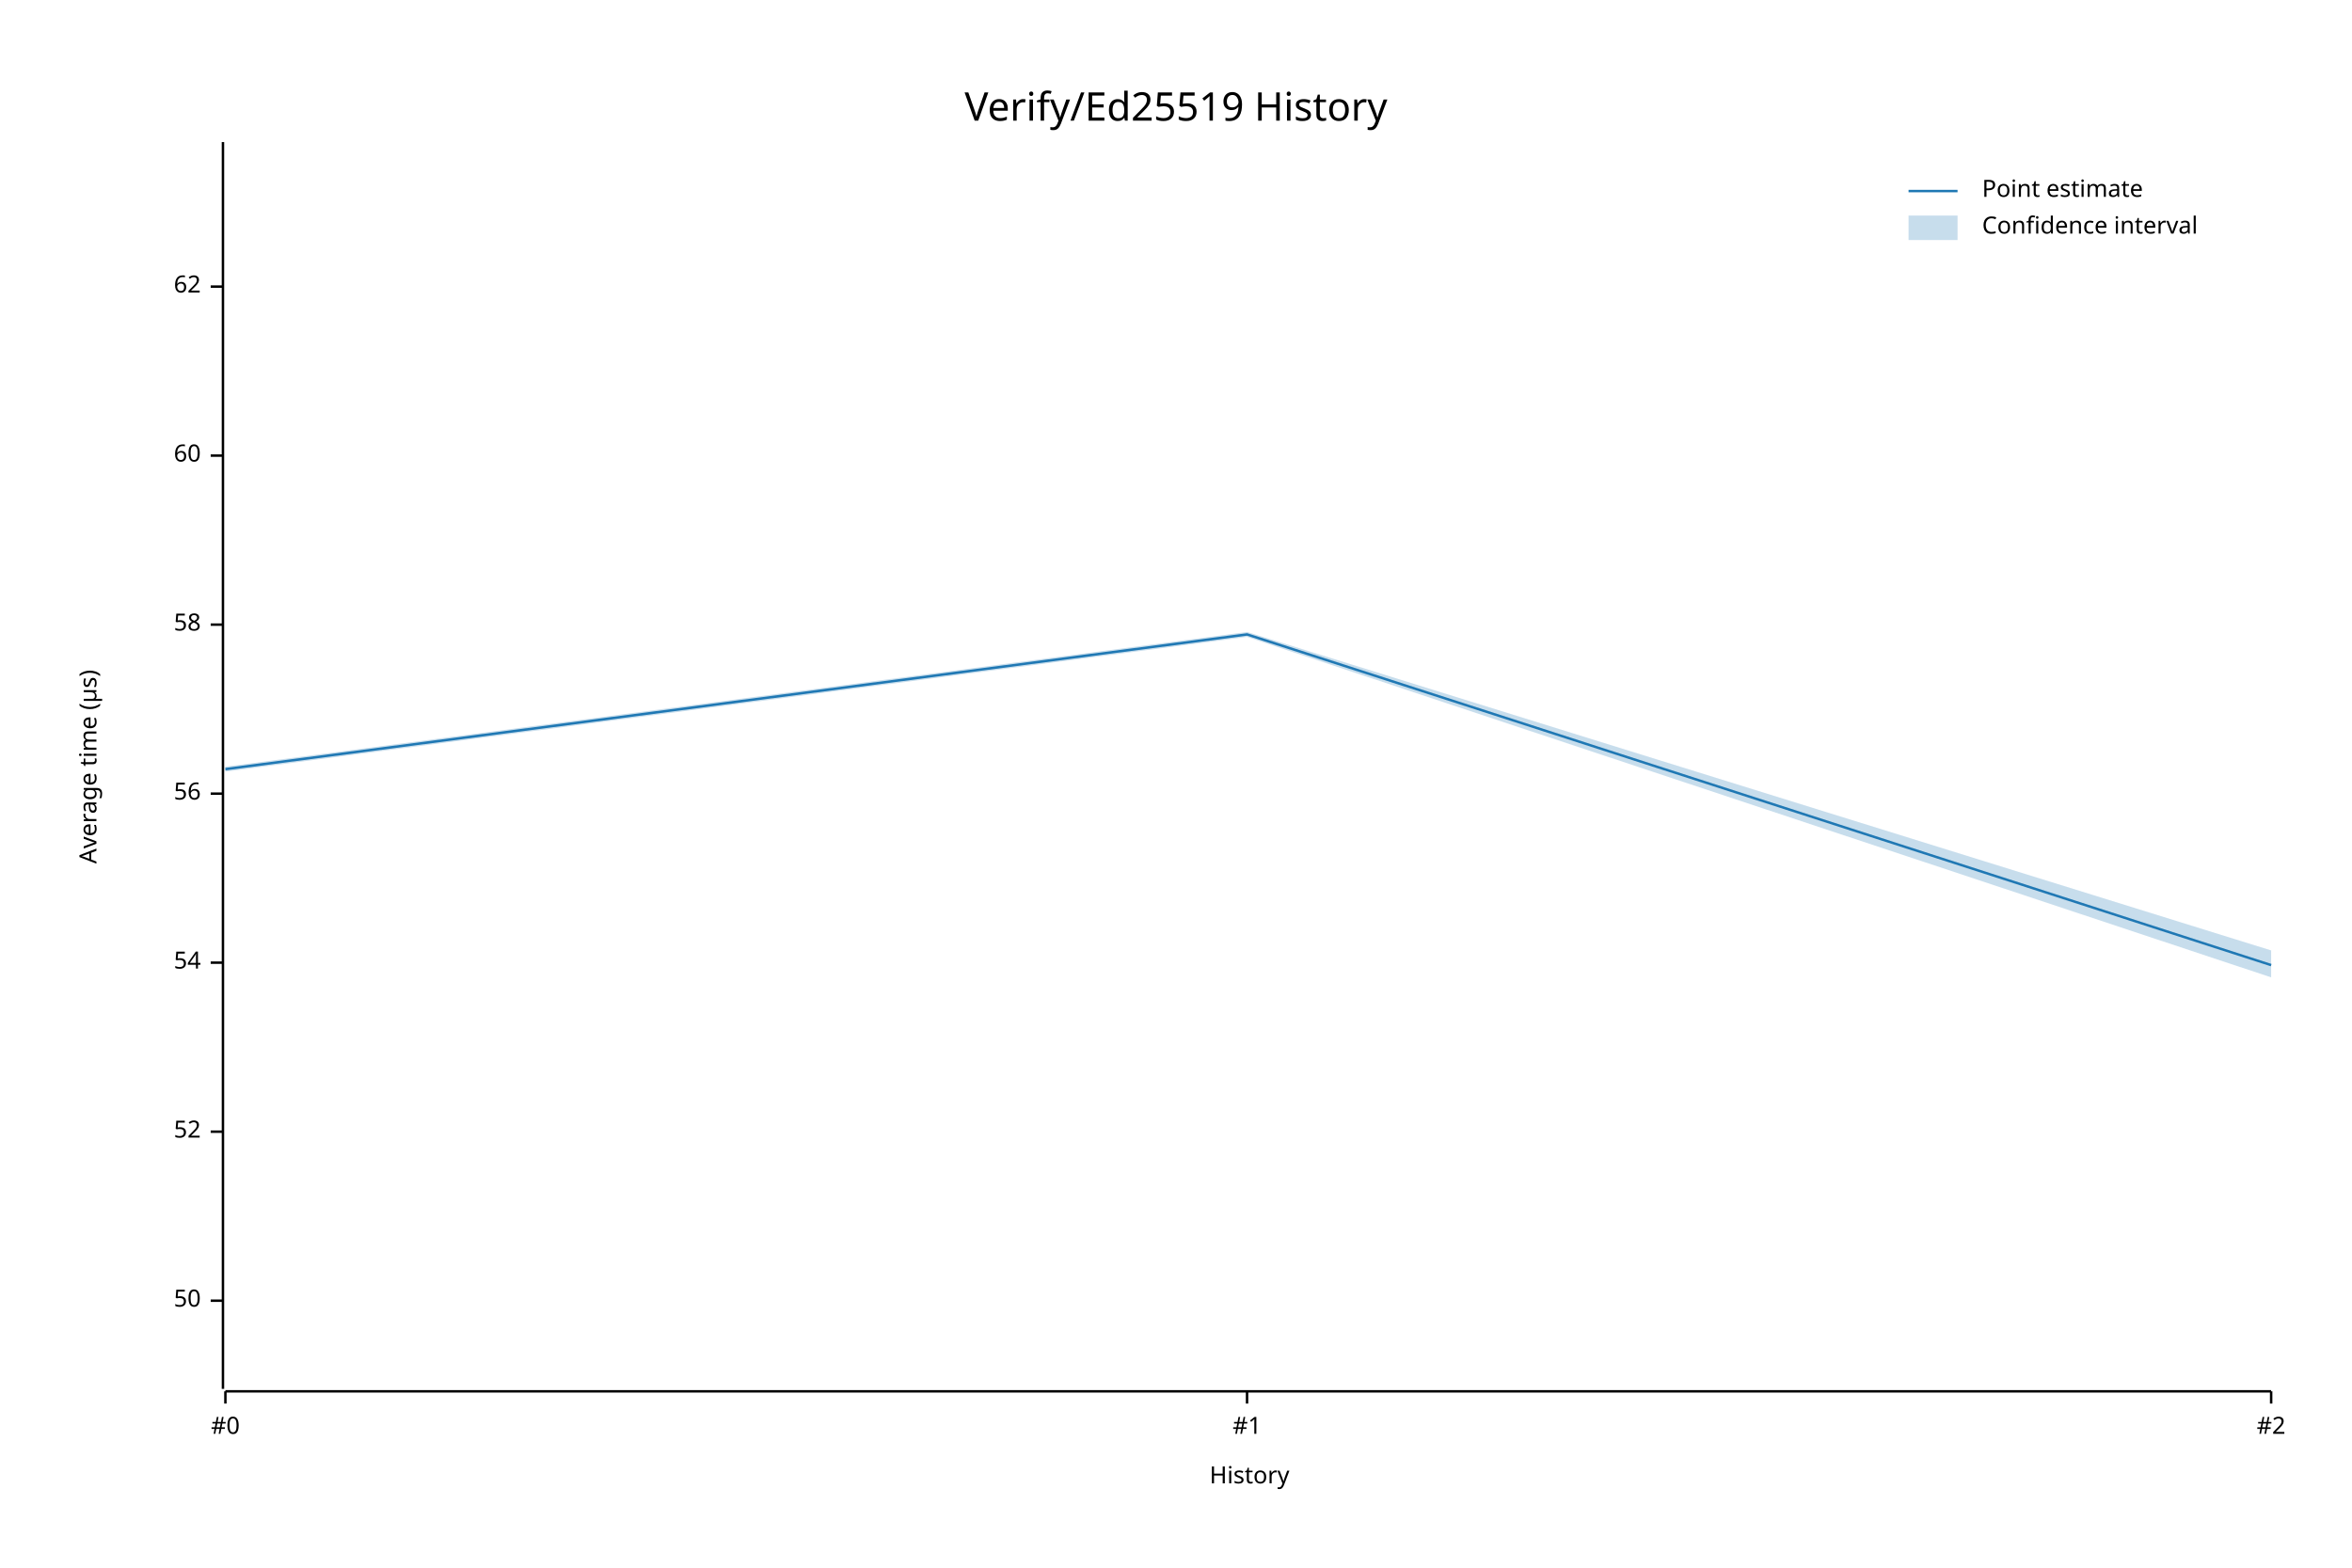
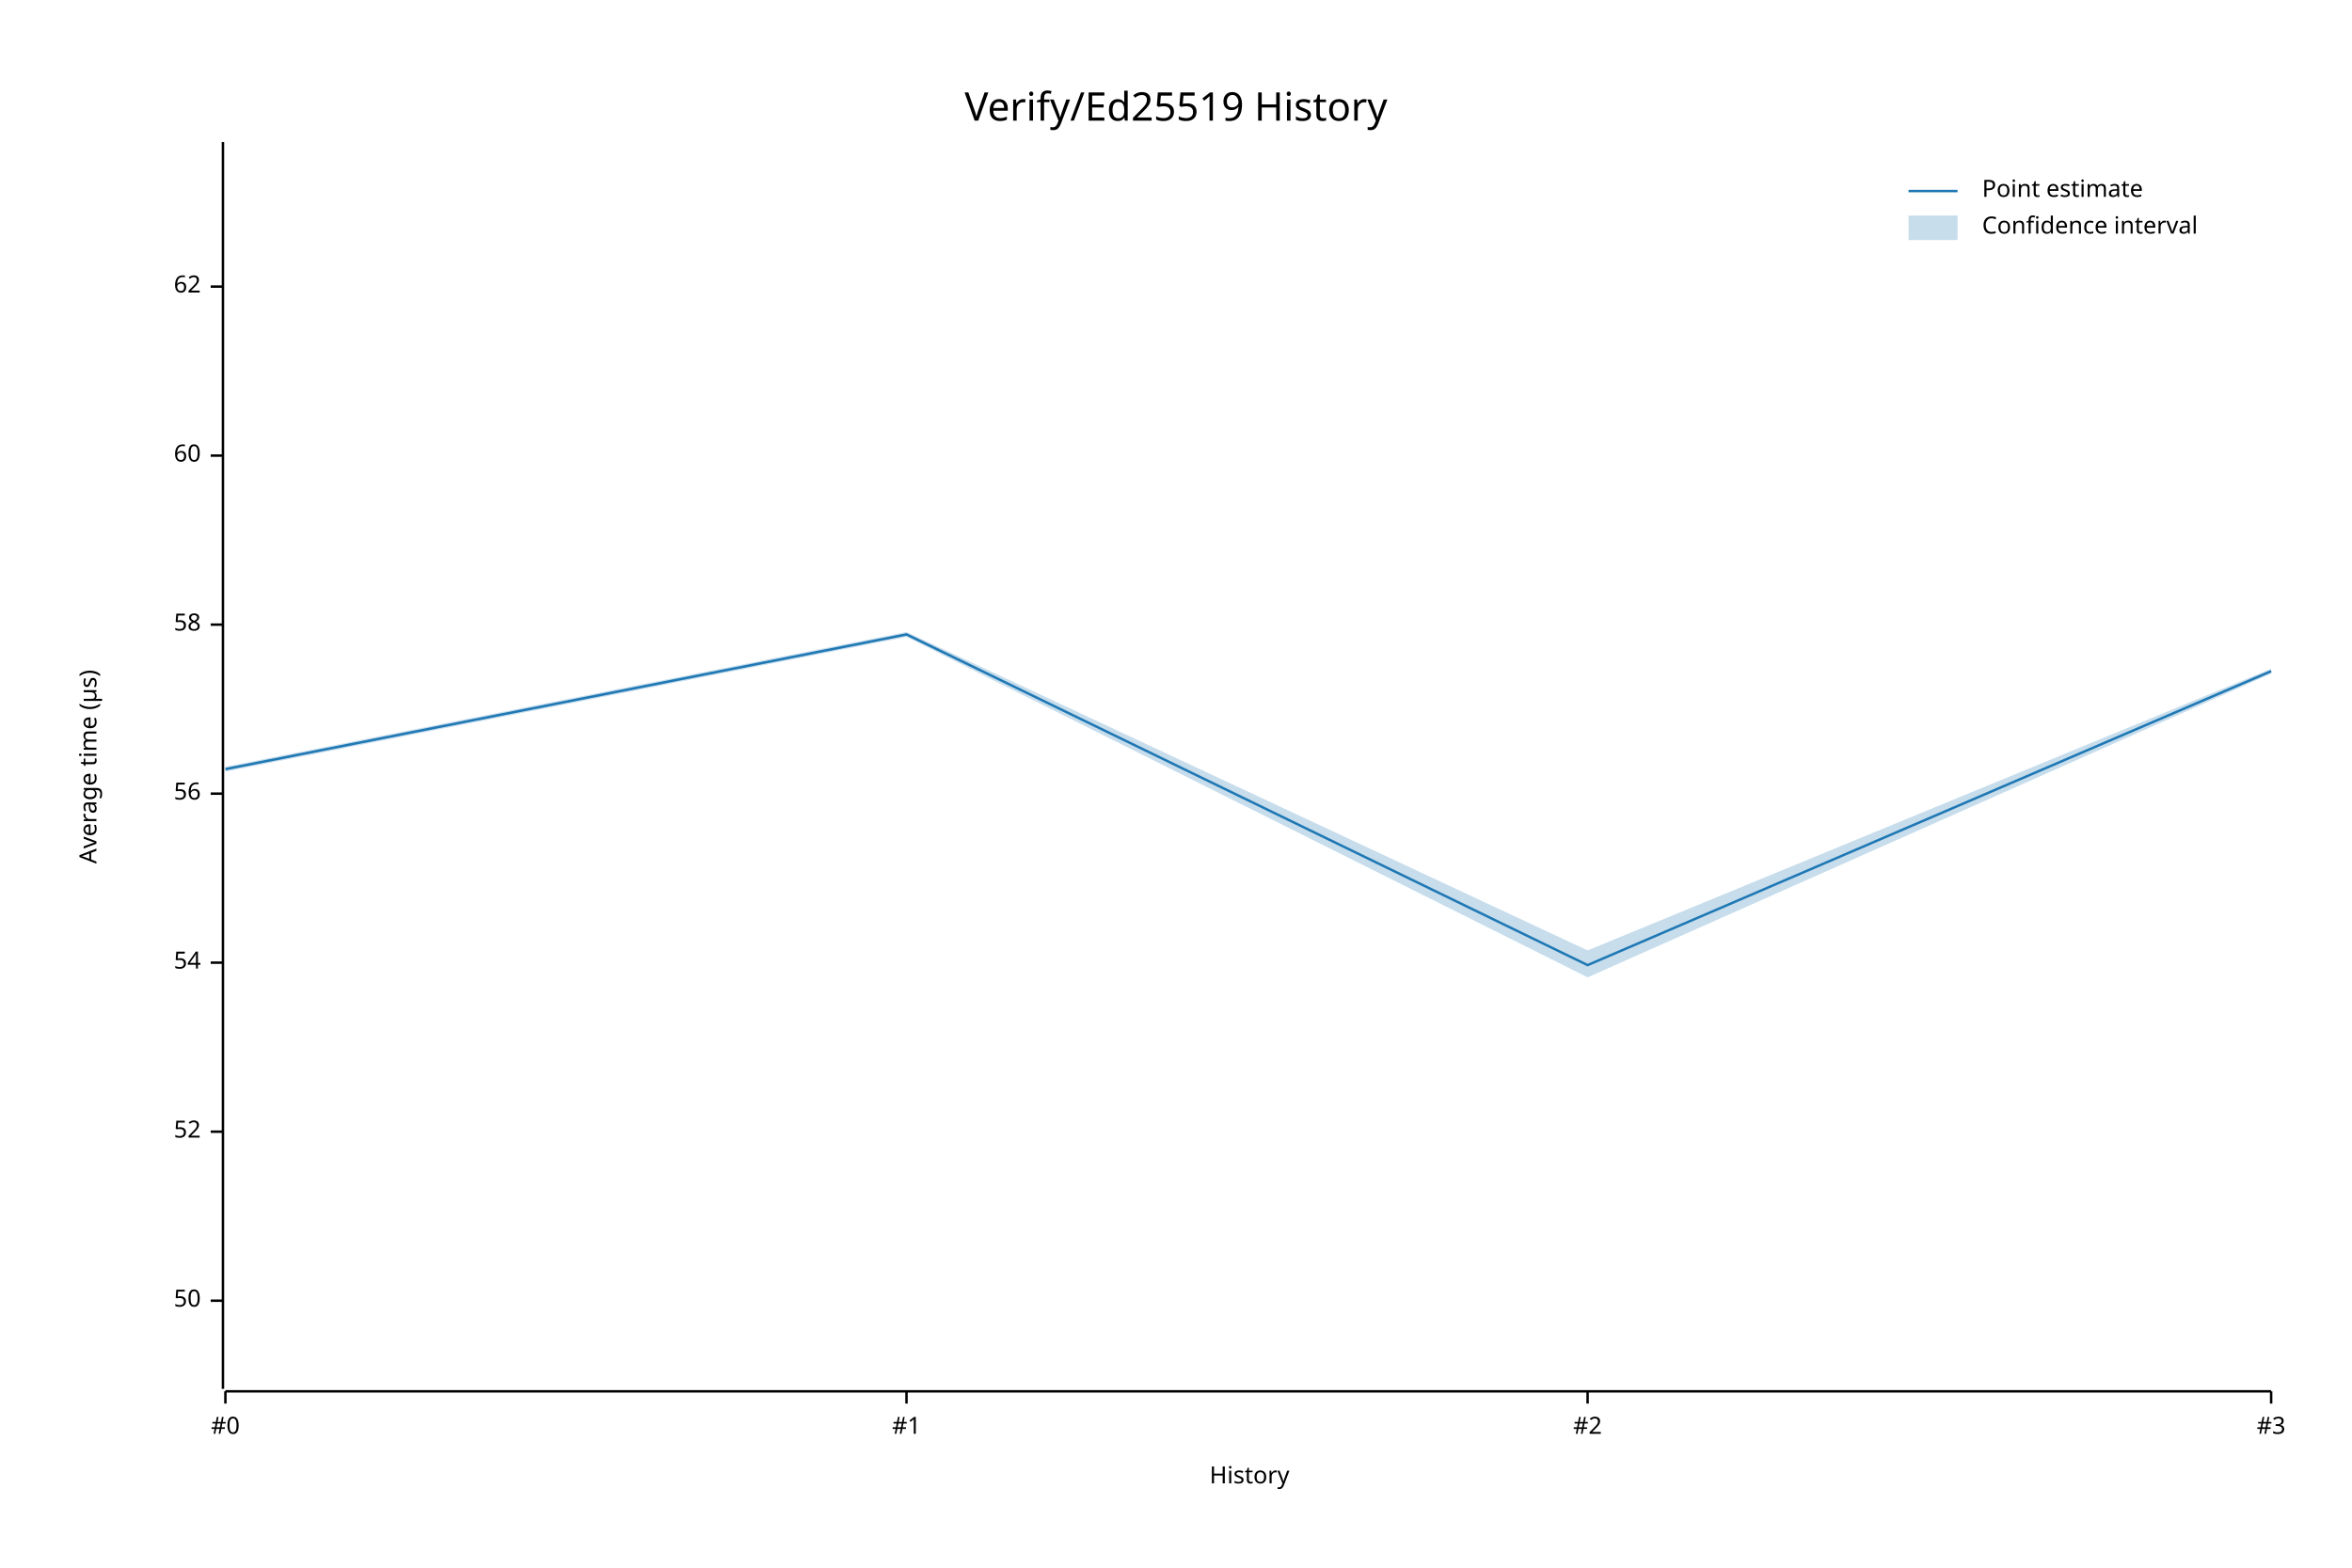
<svg xmlns="http://www.w3.org/2000/svg" width="960" height="640" viewBox="0 0 960 640">
  <text x="480" y="37" dy="0.76em" text-anchor="middle" font-family="sans-serif" font-size="16.129" opacity="1" fill="#000000">
Verify/Ed25519 History
</text>
  <text x="32" y="313" dy="0.76em" text-anchor="middle" font-family="sans-serif" font-size="9.677" opacity="1" fill="#000000" transform="rotate(270, 32, 313)">
Average time (µs)
</text>
  <text x="510" y="608" dy="-0.5ex" text-anchor="middle" font-family="sans-serif" font-size="9.677" opacity="1" fill="#000000">
History
</text>
  <polyline fill="none" opacity="1" stroke="#000000" stroke-width="1" points="91,58 91,567 " />
  <text x="82" y="531" dy="0.5ex" text-anchor="end" font-family="sans-serif" font-size="9.677" opacity="1" fill="#000000">
50
</text>
  <polyline fill="none" opacity="1" stroke="#000000" stroke-width="1" points="86,531 91,531 " />
  <text x="82" y="462" dy="0.5ex" text-anchor="end" font-family="sans-serif" font-size="9.677" opacity="1" fill="#000000">
52
</text>
  <polyline fill="none" opacity="1" stroke="#000000" stroke-width="1" points="86,462 91,462 " />
  <text x="82" y="393" dy="0.5ex" text-anchor="end" font-family="sans-serif" font-size="9.677" opacity="1" fill="#000000">
54
</text>
  <polyline fill="none" opacity="1" stroke="#000000" stroke-width="1" points="86,393 91,393 " />
  <text x="82" y="324" dy="0.5ex" text-anchor="end" font-family="sans-serif" font-size="9.677" opacity="1" fill="#000000">
56
</text>
  <polyline fill="none" opacity="1" stroke="#000000" stroke-width="1" points="86,324 91,324 " />
  <text x="82" y="255" dy="0.5ex" text-anchor="end" font-family="sans-serif" font-size="9.677" opacity="1" fill="#000000">
58
</text>
  <polyline fill="none" opacity="1" stroke="#000000" stroke-width="1" points="86,255 91,255 " />
  <text x="82" y="186" dy="0.5ex" text-anchor="end" font-family="sans-serif" font-size="9.677" opacity="1" fill="#000000">
60
</text>
  <polyline fill="none" opacity="1" stroke="#000000" stroke-width="1" points="86,186 91,186 " />
  <text x="82" y="117" dy="0.5ex" text-anchor="end" font-family="sans-serif" font-size="9.677" opacity="1" fill="#000000">
62
</text>
  <polyline fill="none" opacity="1" stroke="#000000" stroke-width="1" points="86,117 91,117 " />
  <polyline fill="none" opacity="1" stroke="#000000" stroke-width="1" points="92,568 927,568 " />
  <text x="92" y="578" dy="0.76em" text-anchor="middle" font-family="sans-serif" font-size="9.677" opacity="1" fill="#000000">
#0
</text>
  <polyline fill="none" opacity="1" stroke="#000000" stroke-width="1" points="92,568 92,573 " />
-   <text x="509" y="578" dy="0.76em" text-anchor="middle" font-family="sans-serif" font-size="9.677" opacity="1" fill="#000000">
+   <text x="370" y="578" dy="0.76em" text-anchor="middle" font-family="sans-serif" font-size="9.677" opacity="1" fill="#000000">
#1
</text>
-   <polyline fill="none" opacity="1" stroke="#000000" stroke-width="1" points="509,568 509,573 " />
-   <text x="927" y="578" dy="0.76em" text-anchor="middle" font-family="sans-serif" font-size="9.677" opacity="1" fill="#000000">
+   <polyline fill="none" opacity="1" stroke="#000000" stroke-width="1" points="370,568 370,573 " />
+   <text x="648" y="578" dy="0.76em" text-anchor="middle" font-family="sans-serif" font-size="9.677" opacity="1" fill="#000000">
#2
</text>
+   <polyline fill="none" opacity="1" stroke="#000000" stroke-width="1" points="648,568 648,573 " />
+   <text x="927" y="578" dy="0.76em" text-anchor="middle" font-family="sans-serif" font-size="9.677" opacity="1" fill="#000000">
+ #3
+ </text>
  <polyline fill="none" opacity="1" stroke="#000000" stroke-width="1" points="927,568 927,573 " />
-   <polyline fill="none" opacity="1" stroke="#1F78B4" stroke-width="1" points="92,314 509,259 927,394 " />
-   <polygon opacity="0.25" fill="#1F78B4" points="92,313 509,258 927,388 927,399 509,260 92,315 " />
+   <polyline fill="none" opacity="1" stroke="#1F78B4" stroke-width="1" points="92,314 370,259 648,394 927,274 " />
+   <polygon opacity="0.25" fill="#1F78B4" points="92,313 370,258 648,388 927,273 927,275 648,399 370,260 92,315 " />
  <text x="809" y="73" dy="0.76em" text-anchor="start" font-family="sans-serif" font-size="9.677" opacity="1" fill="#000000">
Point estimate
</text>
  <text x="809" y="88" dy="0.76em" text-anchor="start" font-family="sans-serif" font-size="9.677" opacity="1" fill="#000000">
Confidence interval
</text>
  <polyline fill="none" opacity="1" stroke="#1F78B4" stroke-width="1" points="779,78 799,78 " />
  <rect x="779" y="88" width="20" height="10" opacity="0.25" fill="#1F78B4" stroke="none" />
</svg>
